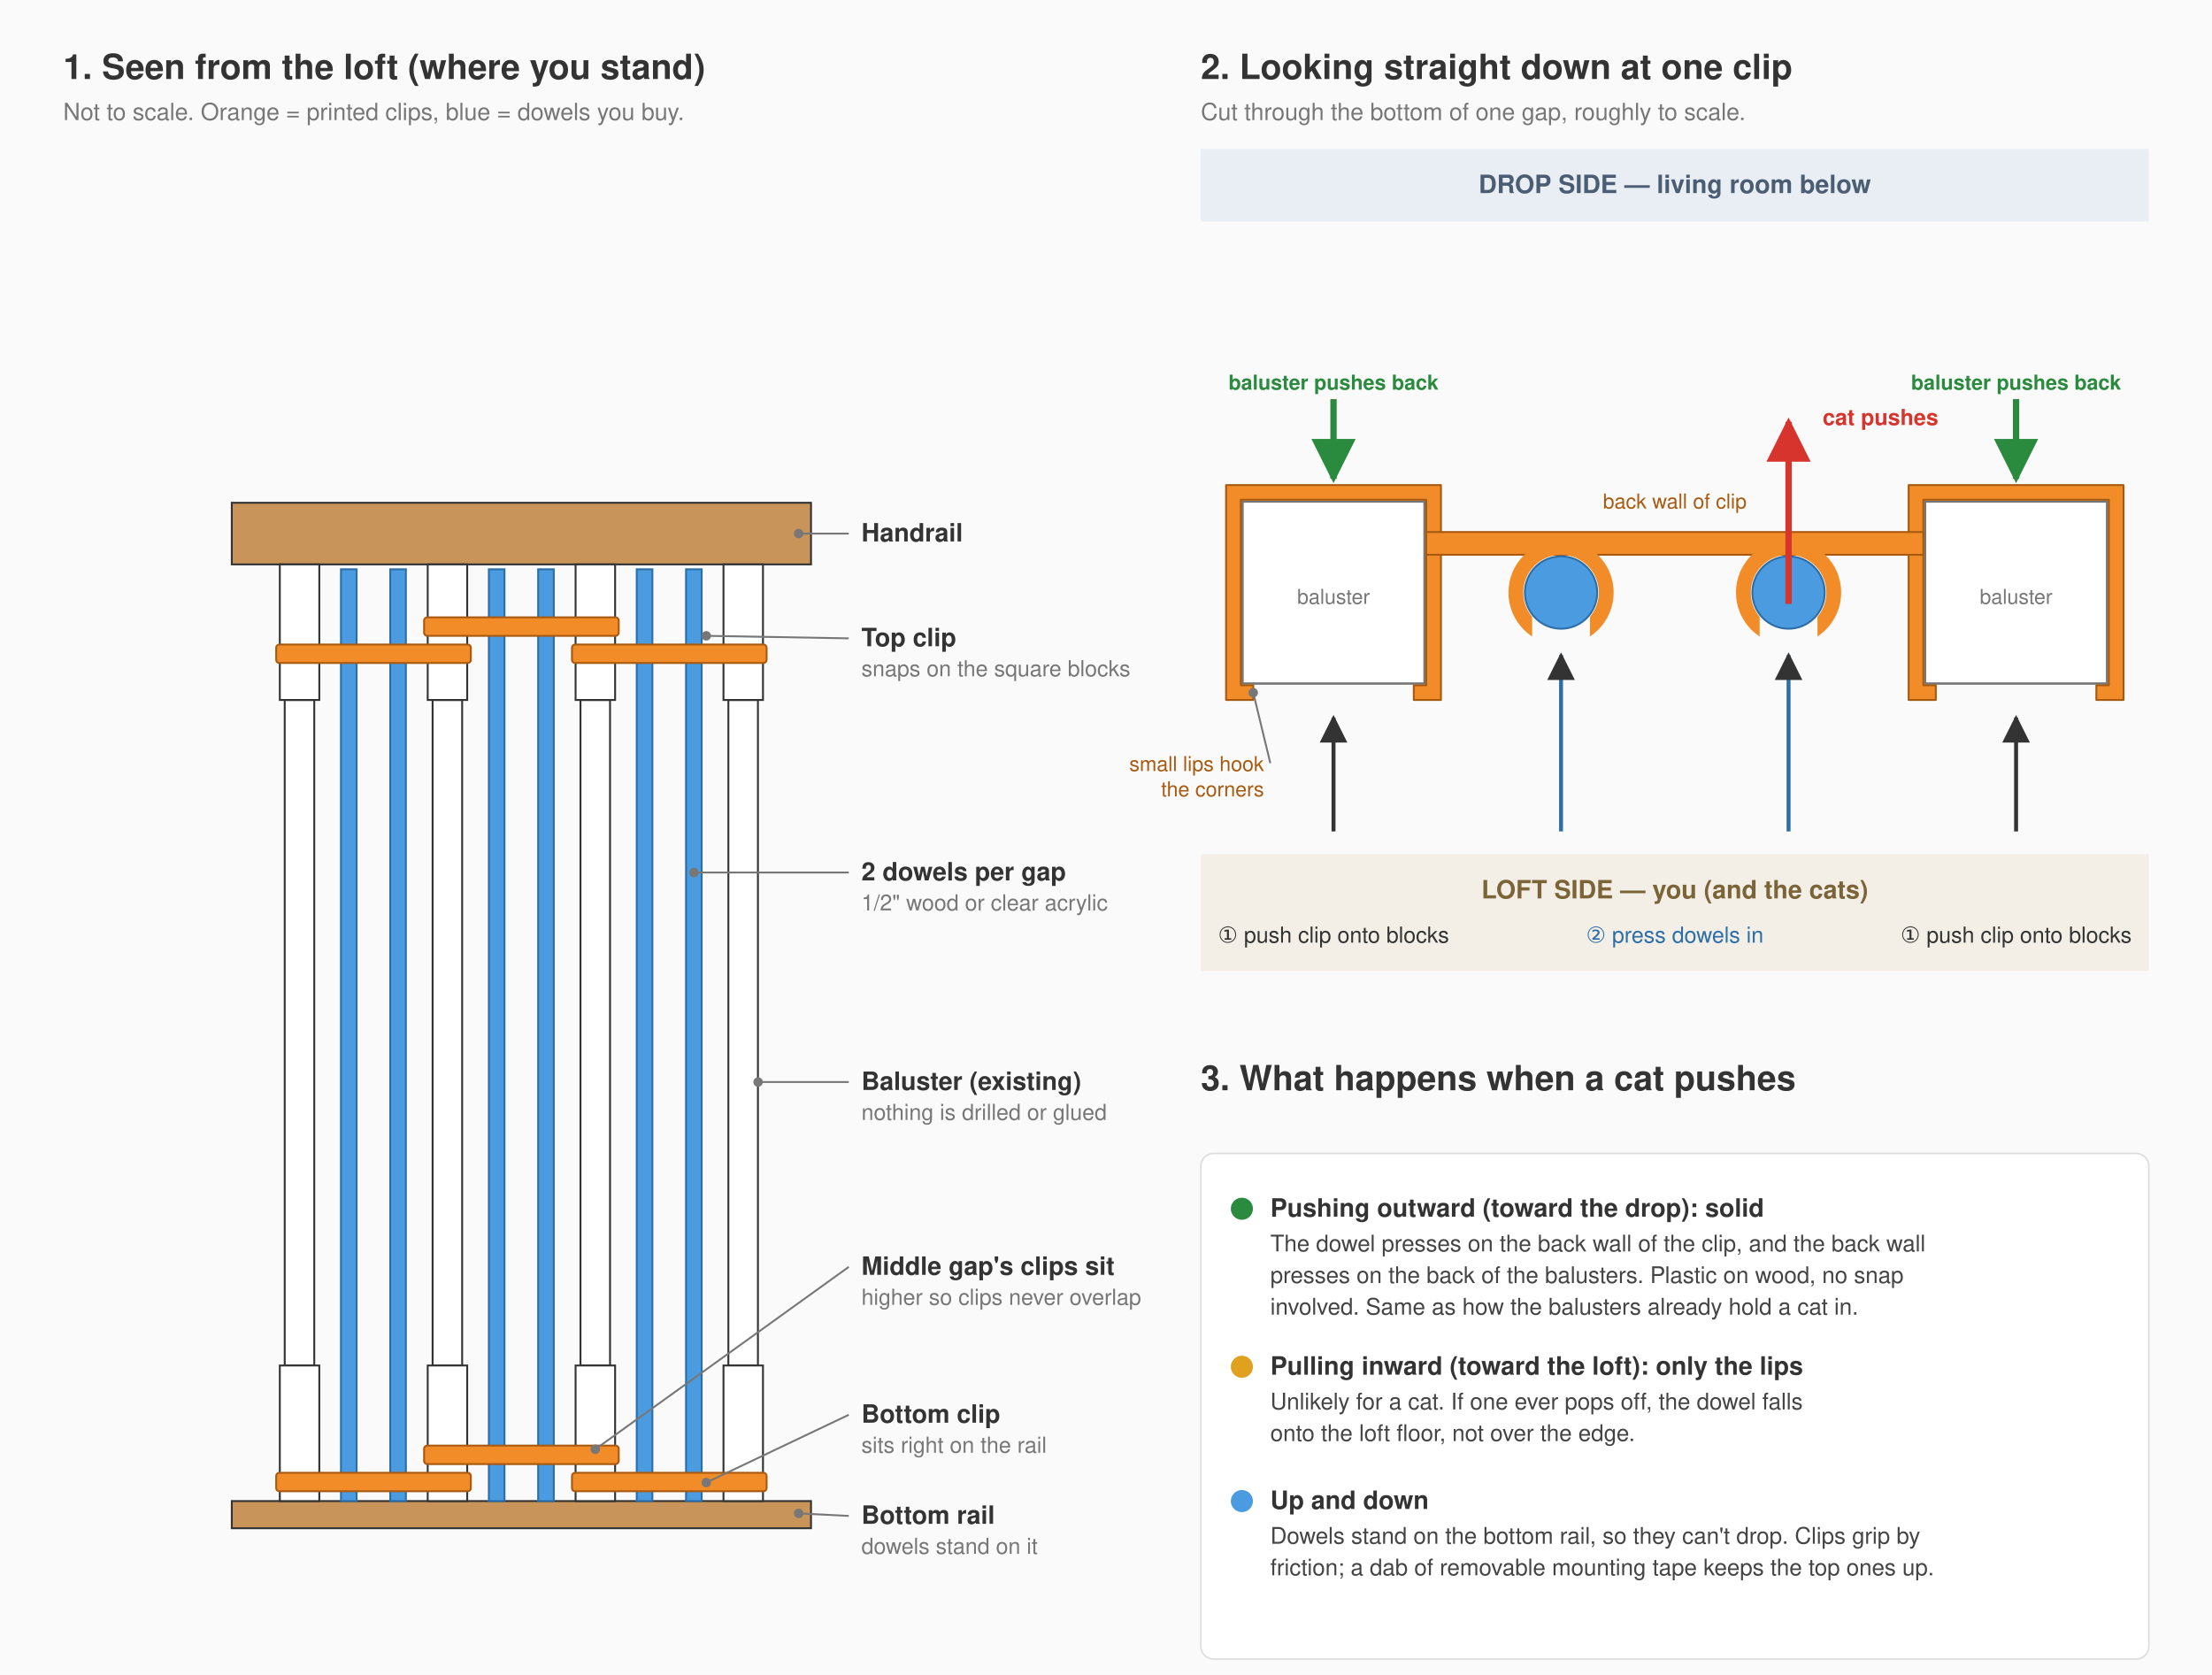
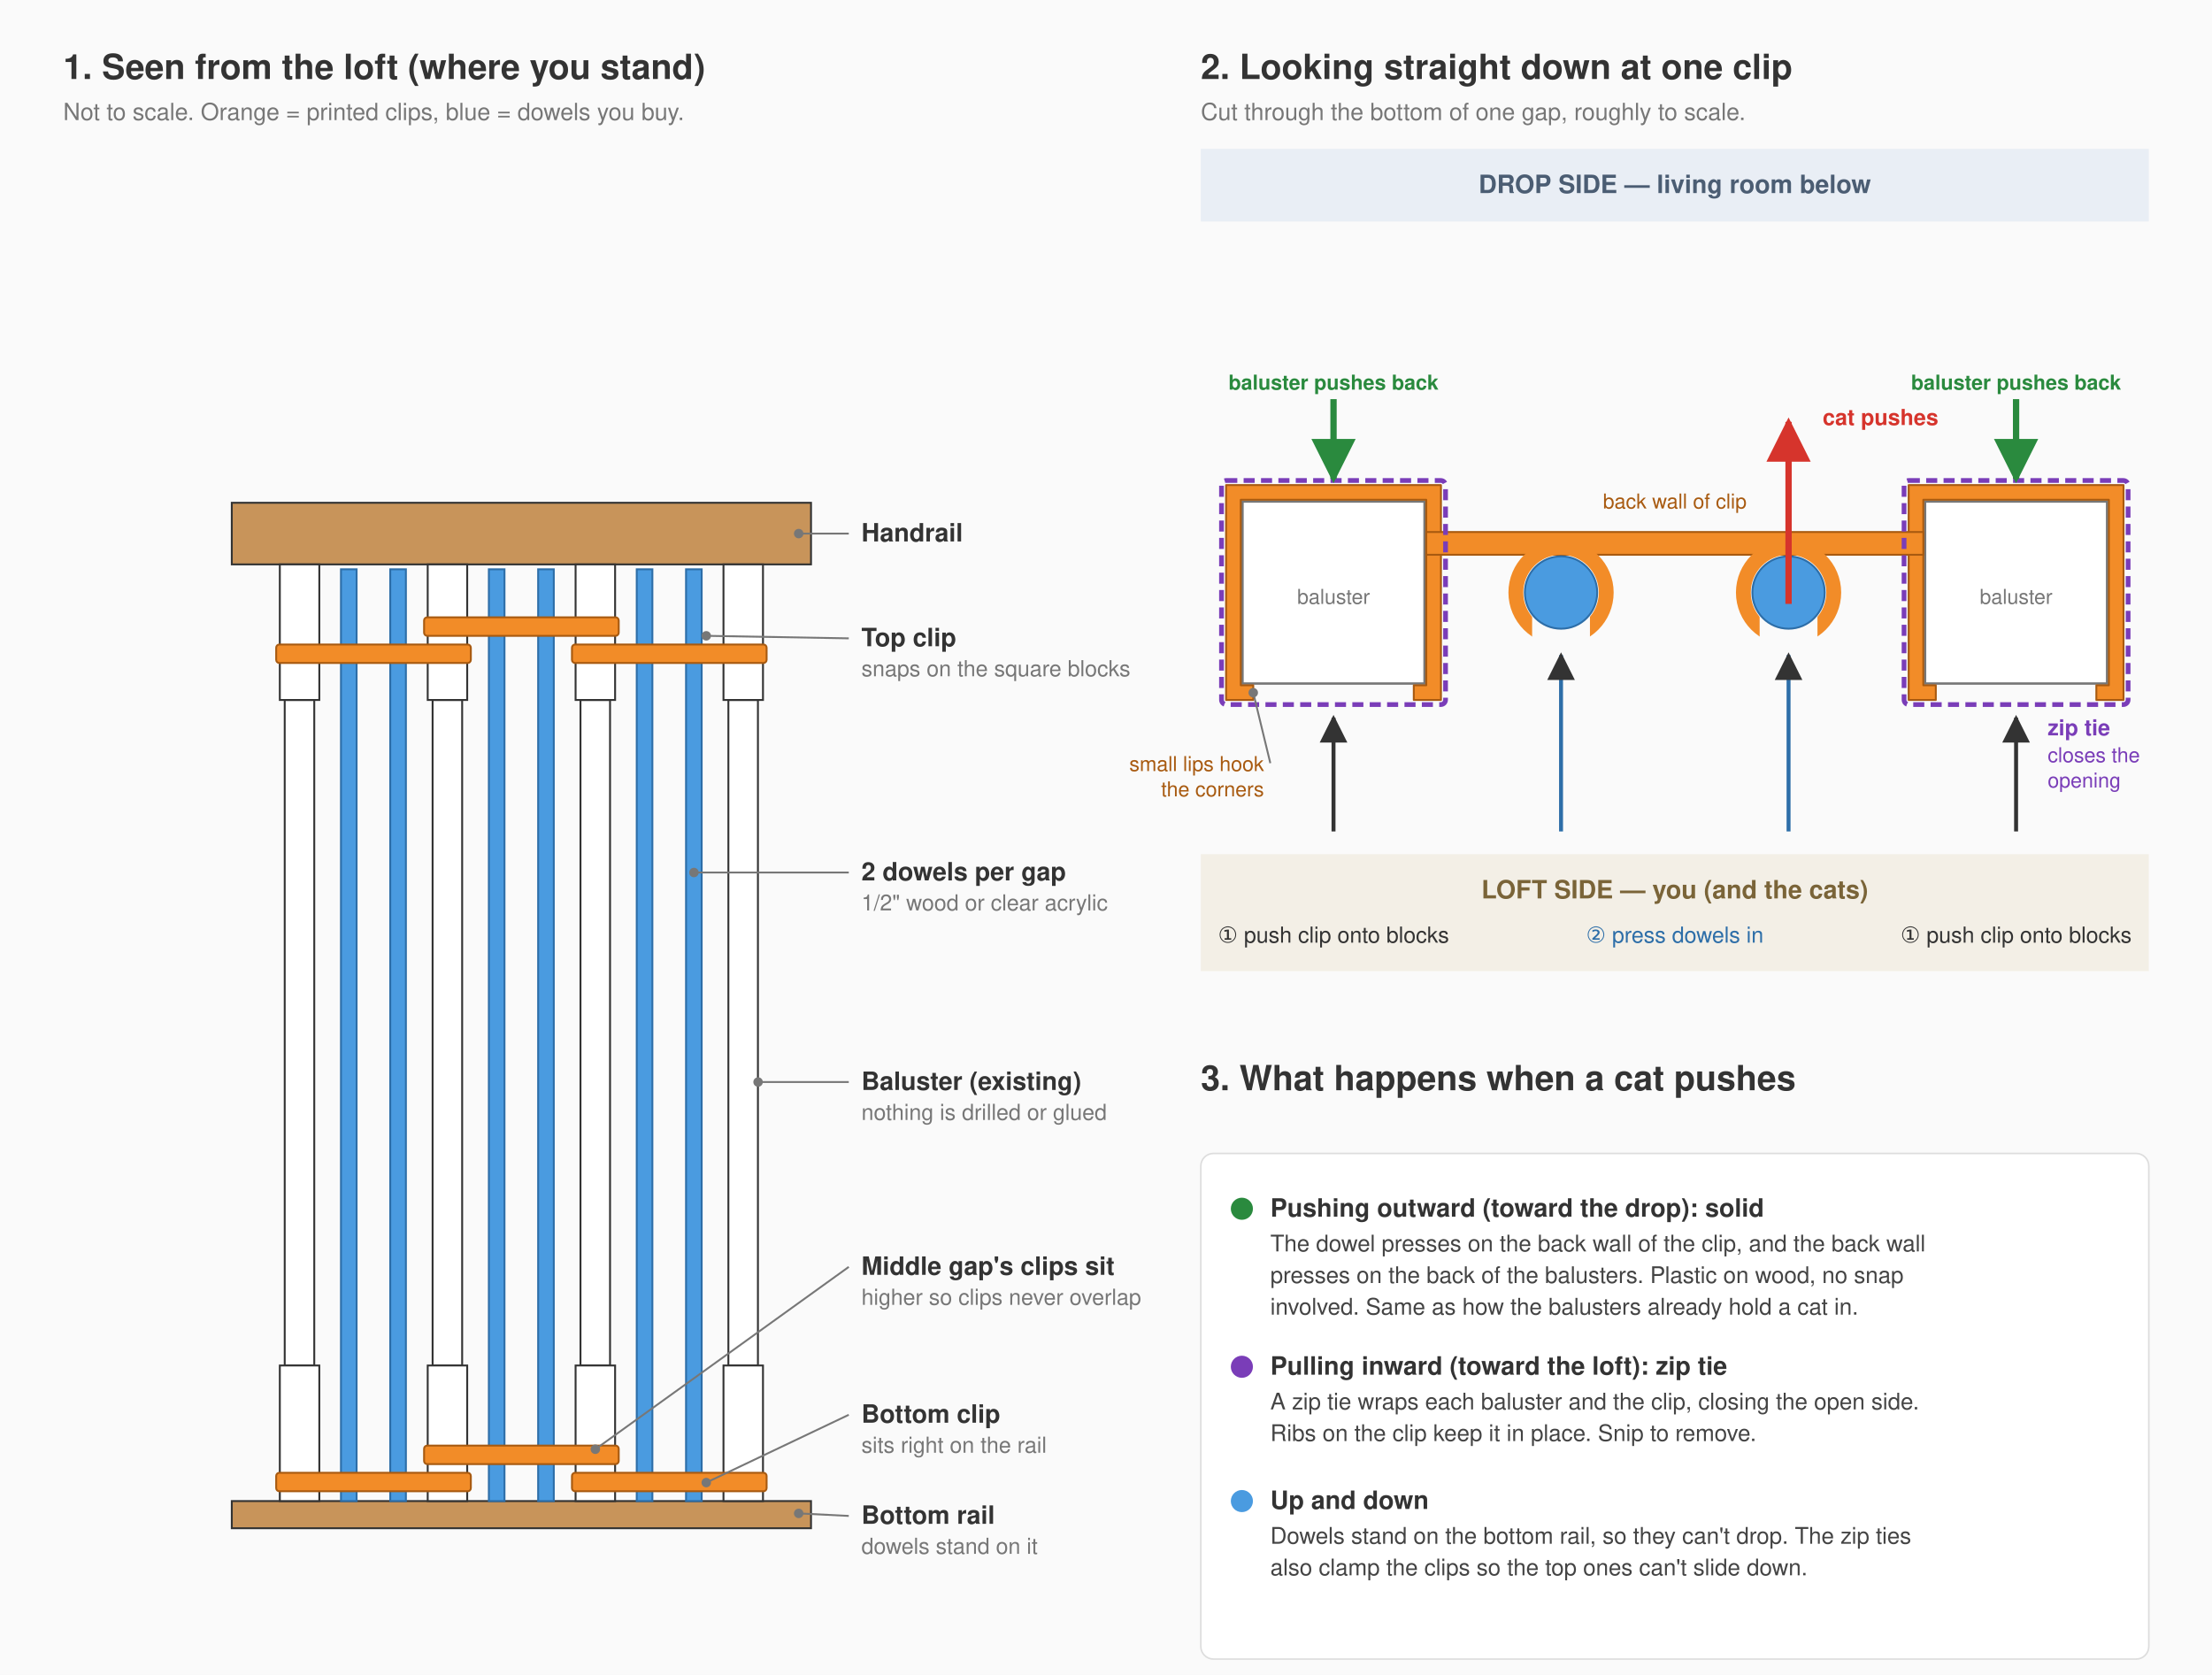
<svg xmlns="http://www.w3.org/2000/svg" width="1400" height="1060" viewBox="0 0 1400 1060" font-family="Helvetica, Arial, sans-serif">
  <defs>
    <marker id="ah" viewBox="0 0 10 10" refX="9" refY="5" markerWidth="7" markerHeight="7" orient="auto">
      <path d="M0,0 L10,5 L0,10 z" fill="#333" />
    </marker>
    <marker id="ahr" viewBox="0 0 10 10" refX="9" refY="5" markerWidth="7" markerHeight="7" orient="auto">
      <path d="M0,0 L10,5 L0,10 z" fill="#d6342c" />
    </marker>
    <marker id="ahg" viewBox="0 0 10 10" refX="9" refY="5" markerWidth="7" markerHeight="7" orient="auto">
      <path d="M0,0 L10,5 L0,10 z" fill="#2a8a3e" />
    </marker>
  </defs>
  <rect width="1400" height="1060" fill="#fafafa" />
  <text x="40.0" y="50.0" font-size="22" text-anchor="start" font-weight="bold" fill="#333">1. Seen from the loft (where you stand)</text>
  <text x="40.0" y="76.0" font-size="15" text-anchor="start" font-weight="normal" fill="#777">Not to scale. Orange = printed clips, blue = dowels you buy.</text>
  <rect x="146.7" y="950.0" width="366.6" height="17.2" fill="#c8945a" stroke="#333" stroke-width="1.2" />
  <rect x="146.7" y="318.2" width="366.6" height="39.0" fill="#c8945a" stroke="#333" stroke-width="1.2" />
  <rect x="180.2" y="443.0" width="18.7" height="421.2" fill="#ffffff" stroke="#333" stroke-width="1.2" />
  <rect x="177.1" y="864.2" width="25.0" height="85.8" fill="#ffffff" stroke="#333" stroke-width="1.2" />
  <rect x="177.1" y="357.2" width="25.0" height="85.8" fill="#ffffff" stroke="#333" stroke-width="1.2" />
  <rect x="273.8" y="443.0" width="18.7" height="421.2" fill="#ffffff" stroke="#333" stroke-width="1.2" />
  <rect x="270.7" y="864.2" width="25.0" height="85.8" fill="#ffffff" stroke="#333" stroke-width="1.2" />
  <rect x="270.7" y="357.2" width="25.0" height="85.8" fill="#ffffff" stroke="#333" stroke-width="1.2" />
  <rect x="367.4" y="443.0" width="18.7" height="421.2" fill="#ffffff" stroke="#333" stroke-width="1.2" />
  <rect x="364.3" y="864.2" width="25.0" height="85.8" fill="#ffffff" stroke="#333" stroke-width="1.2" />
  <rect x="364.3" y="357.2" width="25.0" height="85.8" fill="#ffffff" stroke="#333" stroke-width="1.2" />
  <rect x="461.0" y="443.0" width="18.7" height="421.2" fill="#ffffff" stroke="#333" stroke-width="1.2" />
  <rect x="457.9" y="864.2" width="25.0" height="85.8" fill="#ffffff" stroke="#333" stroke-width="1.2" />
  <rect x="457.9" y="357.2" width="25.0" height="85.8" fill="#ffffff" stroke="#333" stroke-width="1.2" />
  <rect x="215.8" y="360.3" width="9.9" height="589.7" fill="#4a9be0" stroke="#2d6ea8" stroke-width="1.2" />
  <rect x="247.0" y="360.3" width="9.9" height="589.7" fill="#4a9be0" stroke="#2d6ea8" stroke-width="1.2" />
  <rect x="174.8" y="932.1" width="123.2" height="11.7" fill="#f28c28" stroke="#a85a10" stroke-width="1.2" rx="2" />
  <rect x="174.8" y="407.9" width="123.2" height="11.7" fill="#f28c28" stroke="#a85a10" stroke-width="1.2" rx="2" />
  <rect x="309.4" y="360.3" width="9.9" height="589.7" fill="#4a9be0" stroke="#2d6ea8" stroke-width="1.2" />
  <rect x="340.6" y="360.3" width="9.9" height="589.7" fill="#4a9be0" stroke="#2d6ea8" stroke-width="1.2" />
  <rect x="268.4" y="914.9" width="123.2" height="11.7" fill="#f28c28" stroke="#a85a10" stroke-width="1.2" rx="2" />
  <rect x="268.4" y="390.7" width="123.2" height="11.7" fill="#f28c28" stroke="#a85a10" stroke-width="1.2" rx="2" />
  <rect x="403.0" y="360.3" width="9.9" height="589.7" fill="#4a9be0" stroke="#2d6ea8" stroke-width="1.2" />
  <rect x="434.2" y="360.3" width="9.9" height="589.7" fill="#4a9be0" stroke="#2d6ea8" stroke-width="1.2" />
  <rect x="362.0" y="932.1" width="123.2" height="11.7" fill="#f28c28" stroke="#a85a10" stroke-width="1.2" rx="2" />
  <rect x="362.0" y="407.9" width="123.2" height="11.7" fill="#f28c28" stroke="#a85a10" stroke-width="1.2" rx="2" />
  <text x="545.2" y="342.7" font-size="16" text-anchor="start" font-weight="bold" fill="#333">Handrail</text>
  <line x1="537.2" y1="337.7" x2="505.5" y2="337.7" stroke="#777" stroke-width="1.2" />
  <circle cx="505.5" cy="337.7" r="3" fill="#777" />
  <text x="545.2" y="409.0" font-size="16" text-anchor="start" font-weight="bold" fill="#333">Top clip</text>
  <text x="545.2" y="428.0" font-size="14" text-anchor="start" font-weight="normal" fill="#777">snaps on the square blocks</text>
  <line x1="537.2" y1="404.0" x2="447.0" y2="402.4" stroke="#777" stroke-width="1.2" />
  <circle cx="447.0" cy="402.4" r="3" fill="#777" />
  <text x="545.2" y="557.2" font-size="16" text-anchor="start" font-weight="bold" fill="#333">2 dowels per gap</text>
  <text x="545.2" y="576.2" font-size="14" text-anchor="start" font-weight="normal" fill="#777">1/2" wood or clear acrylic</text>
  <line x1="537.2" y1="552.2" x2="439.2" y2="552.2" stroke="#777" stroke-width="1.2" />
  <circle cx="439.2" cy="552.2" r="3" fill="#777" />
  <text x="545.2" y="689.8" font-size="16" text-anchor="start" font-weight="bold" fill="#333">Baluster (existing)</text>
  <text x="545.2" y="708.8" font-size="14" text-anchor="start" font-weight="normal" fill="#777">nothing is drilled or glued</text>
  <line x1="537.2" y1="684.8" x2="479.8" y2="684.8" stroke="#777" stroke-width="1.2" />
  <circle cx="479.8" cy="684.8" r="3" fill="#777" />
  <text x="545.2" y="806.8" font-size="16" text-anchor="start" font-weight="bold" fill="#333">Middle gap's clips sit</text>
  <text x="545.2" y="825.8" font-size="14" text-anchor="start" font-weight="normal" fill="#777">higher so clips never overlap</text>
  <line x1="537.2" y1="801.8" x2="376.8" y2="917.2" stroke="#777" stroke-width="1.2" />
  <circle cx="376.8" cy="917.2" r="3" fill="#777" />
  <text x="545.2" y="900.4" font-size="16" text-anchor="start" font-weight="bold" fill="#333">Bottom clip</text>
  <text x="545.2" y="919.4" font-size="14" text-anchor="start" font-weight="normal" fill="#777">sits right on the rail</text>
  <line x1="537.2" y1="895.4" x2="447.0" y2="938.3" stroke="#777" stroke-width="1.2" />
  <circle cx="447.0" cy="938.3" r="3" fill="#777" />
  <text x="545.2" y="964.4" font-size="16" text-anchor="start" font-weight="bold" fill="#333">Bottom rail</text>
  <text x="545.2" y="983.4" font-size="14" text-anchor="start" font-weight="normal" fill="#777">dowels stand on it</text>
  <line x1="537.2" y1="959.4" x2="505.5" y2="957.8" stroke="#777" stroke-width="1.2" />
  <circle cx="505.5" cy="957.8" r="3" fill="#777" />
  <text x="760.0" y="50.0" font-size="22" text-anchor="start" font-weight="bold" fill="#333">2. Looking straight down at one clip</text>
  <text x="760.0" y="76.0" font-size="15" text-anchor="start" font-weight="normal" fill="#777">Cut through the bottom of one gap, roughly to scale.</text>
  <rect x="760.0" y="159.0" width="600.0" height="0.0" fill="none" stroke="none" stroke-width="1.2" />
  <rect x="760" y="94.2" width="600" height="46.0" fill="#e9eef5" />
  <text x="1060.0" y="122.2" font-size="16" text-anchor="middle" font-weight="bold" fill="#4b5d73">DROP SIDE — living room below</text>
  <rect x="760" y="540.6" width="600" height="74" fill="#f3efe6" />
  <text x="1060.0" y="568.6" font-size="16" text-anchor="middle" font-weight="bold" fill="#7a6438">LOFT SIDE — you (and the cats)</text>
  <rect x="786.4" y="317.4" width="115.2" height="115.2" fill="#ffffff" stroke="#777" stroke-width="1.5" />
  <path d="M776.0,443.0 L776.0,307.0 L912.0,307.0 L912.0,443.0 L894.8,443.0 L894.8,433.7 L902.7,433.7 L902.7,316.3 L785.3,316.3 L785.3,433.7 L793.2,433.7 L793.2,443.0 Z" fill="#f28c28" stroke="#a85a10" stroke-width="1.2" stroke-linejoin="round" />
  <rect x="1218.4" y="317.4" width="115.2" height="115.2" fill="#ffffff" stroke="#777" stroke-width="1.5" />
  <path d="M1208.0,443.0 L1208.0,307.0 L1344.0,307.0 L1344.0,443.0 L1326.8,443.0 L1326.8,433.7 L1334.7,433.7 L1334.7,316.3 L1217.3,316.3 L1217.3,433.7 L1225.2,433.7 L1225.2,443.0 Z" fill="#f28c28" stroke="#a85a10" stroke-width="1.2" stroke-linejoin="round" />
  <rect x="902.7" y="336.7" width="314.6" height="14.4" fill="#f28c28" stroke="#a85a10" stroke-width="1.2" />
  <circle cx="988.0" cy="375.0" r="28.6" fill="none" stroke="#f28c28" stroke-width="9.4" />
  <rect x="969.7" y="385.8" width="36.6" height="28.8" fill="#fafafa" stroke="none" stroke-width="1.2" />
  <circle cx="988.0" cy="375.0" r="22.9" fill="#4a9be0" stroke="#2d6ea8" stroke-width="1.2" />
  <circle cx="1132.0" cy="375.0" r="28.6" fill="none" stroke="#f28c28" stroke-width="9.4" />
  <rect x="1113.7" y="385.8" width="36.6" height="28.8" fill="#fafafa" stroke="none" stroke-width="1.2" />
  <circle cx="1132.0" cy="375.0" r="22.9" fill="#4a9be0" stroke="#2d6ea8" stroke-width="1.2" />
+   <rect x="773.1" y="304.1" width="141.8" height="141.8" fill="none" stroke="#7a3db8" stroke-width="3" stroke-dasharray="7 4" rx="3" />
+   <rect x="1205.1" y="304.1" width="141.8" height="141.8" fill="none" stroke="#7a3db8" stroke-width="3" stroke-dasharray="7 4" rx="3" />
+   <text x="1296.0" y="465.4" font-size="14" text-anchor="start" font-weight="bold" fill="#7a3db8">zip tie</text>
+   <text x="1296.0" y="482.4" font-size="13" text-anchor="start" font-weight="normal" fill="#7a3db8">closes the</text>
+   <text x="1296.0" y="498.4" font-size="13" text-anchor="start" font-weight="normal" fill="#7a3db8">opening</text>
  <line x1="844.0" y1="526.2" x2="844.0" y2="454.2" stroke="#333" stroke-width="2.5" marker-end="url(#ah)" />
  <line x1="1276.0" y1="526.2" x2="1276.0" y2="454.2" stroke="#333" stroke-width="2.5" marker-end="url(#ah)" />
  <line x1="988.0" y1="526.2" x2="988.0" y2="414.6" stroke="#2d6ea8" stroke-width="2.5" marker-end="url(#ah)" />
  <line x1="1132.0" y1="526.2" x2="1132.0" y2="414.6" stroke="#2d6ea8" stroke-width="2.5" marker-end="url(#ah)" />
  <text x="844.0" y="596.6" font-size="14" text-anchor="middle" font-weight="normal" fill="#333">① push clip onto blocks</text>
  <text x="1276.0" y="596.6" font-size="14" text-anchor="middle" font-weight="normal" fill="#333">① push clip onto blocks</text>
  <text x="1060.0" y="596.6" font-size="14" text-anchor="middle" font-weight="normal" fill="#2d6ea8">② press dowels in</text>
  <text x="844.0" y="382.2" font-size="13" text-anchor="middle" font-weight="normal" fill="#777">baluster</text>
  <text x="1276.0" y="382.2" font-size="13" text-anchor="middle" font-weight="normal" fill="#777">baluster</text>
  <text x="1060.0" y="321.8" font-size="13" text-anchor="middle" font-weight="normal" fill="#a85a10">back wall of clip</text>
  <line x1="804.0" y1="483.0" x2="793.2" y2="438.4" stroke="#777" stroke-width="1.2" />
  <circle cx="793.2" cy="438.4" r="3" fill="#777" />
  <text x="800.0" y="488.0" font-size="13" text-anchor="end" font-weight="normal" fill="#a85a10">small lips hook</text>
  <text x="800.0" y="504.0" font-size="13" text-anchor="end" font-weight="normal" fill="#a85a10">the corners</text>
  <text x="760.0" y="690.0" font-size="22" text-anchor="start" font-weight="bold" fill="#333">3. What happens when a cat pushes</text>
  <rect x="760" y="730" width="600" height="320" fill="#fff" stroke="#ddd" rx="8" />
  <circle cx="786" cy="765" r="7" fill="#2a8a3e" />
  <text x="804.0" y="770.0" font-size="16" text-anchor="start" font-weight="bold" fill="#333">Pushing outward (toward the drop): solid</text>
  <text x="804.0" y="792.0" font-size="14.5" text-anchor="start" font-weight="normal" fill="#444">The dowel presses on the back wall of the clip, and the back wall</text>
  <text x="804.0" y="812.0" font-size="14.5" text-anchor="start" font-weight="normal" fill="#444">presses on the back of the balusters. Plastic on wood, no snap</text>
  <text x="804.0" y="832.0" font-size="14.5" text-anchor="start" font-weight="normal" fill="#444">involved. Same as how the balusters already hold a cat in.</text>
-   <circle cx="786" cy="865" r="7" fill="#e0a020" />
-   <text x="804.0" y="870.0" font-size="16" text-anchor="start" font-weight="bold" fill="#333">Pulling inward (toward the loft): only the lips</text>
-   <text x="804.0" y="892.0" font-size="14.5" text-anchor="start" font-weight="normal" fill="#444">Unlikely for a cat. If one ever pops off, the dowel falls</text>
-   <text x="804.0" y="912.0" font-size="14.5" text-anchor="start" font-weight="normal" fill="#444">onto the loft floor, not over the edge.</text>
+   <circle cx="786" cy="865" r="7" fill="#7a3db8" />
+   <text x="804.0" y="870.0" font-size="16" text-anchor="start" font-weight="bold" fill="#333">Pulling inward (toward the loft): zip tie</text>
+   <text x="804.0" y="892.0" font-size="14.5" text-anchor="start" font-weight="normal" fill="#444">A zip tie wraps each baluster and the clip, closing the open side.</text>
+   <text x="804.0" y="912.0" font-size="14.5" text-anchor="start" font-weight="normal" fill="#444">Ribs on the clip keep it in place. Snip to remove.</text>
  <circle cx="786" cy="950" r="7" fill="#4a9be0" />
  <text x="804.0" y="955.0" font-size="16" text-anchor="start" font-weight="bold" fill="#333">Up and down</text>
-   <text x="804.0" y="977.0" font-size="14.5" text-anchor="start" font-weight="normal" fill="#444">Dowels stand on the bottom rail, so they can't drop. Clips grip by</text>
-   <text x="804.0" y="997.0" font-size="14.5" text-anchor="start" font-weight="normal" fill="#444">friction; a dab of removable mounting tape keeps the top ones up.</text>
+   <text x="804.0" y="977.0" font-size="14.5" text-anchor="start" font-weight="normal" fill="#444">Dowels stand on the bottom rail, so they can't drop. The zip ties</text>
+   <text x="804.0" y="997.0" font-size="14.5" text-anchor="start" font-weight="normal" fill="#444">also clamp the clips so the top ones can't slide down.</text>
  <line x1="1132.0" y1="382.2" x2="1132.0" y2="267.0" stroke="#d6342c" stroke-width="4" marker-end="url(#ahr)" />
  <text x="1153.6" y="269.0" font-size="14" text-anchor="start" font-weight="bold" fill="#d6342c">cat pushes</text>
  <line x1="844.0" y1="252.6" x2="844.0" y2="303.0" stroke="#2a8a3e" stroke-width="4" marker-end="url(#ahg)" />
  <line x1="1276.0" y1="252.6" x2="1276.0" y2="303.0" stroke="#2a8a3e" stroke-width="4" marker-end="url(#ahg)" />
  <text x="844.0" y="246.6" font-size="13" text-anchor="middle" font-weight="bold" fill="#2a8a3e">baluster pushes back</text>
  <text x="1276.0" y="246.6" font-size="13" text-anchor="middle" font-weight="bold" fill="#2a8a3e">baluster pushes back</text>
</svg>
